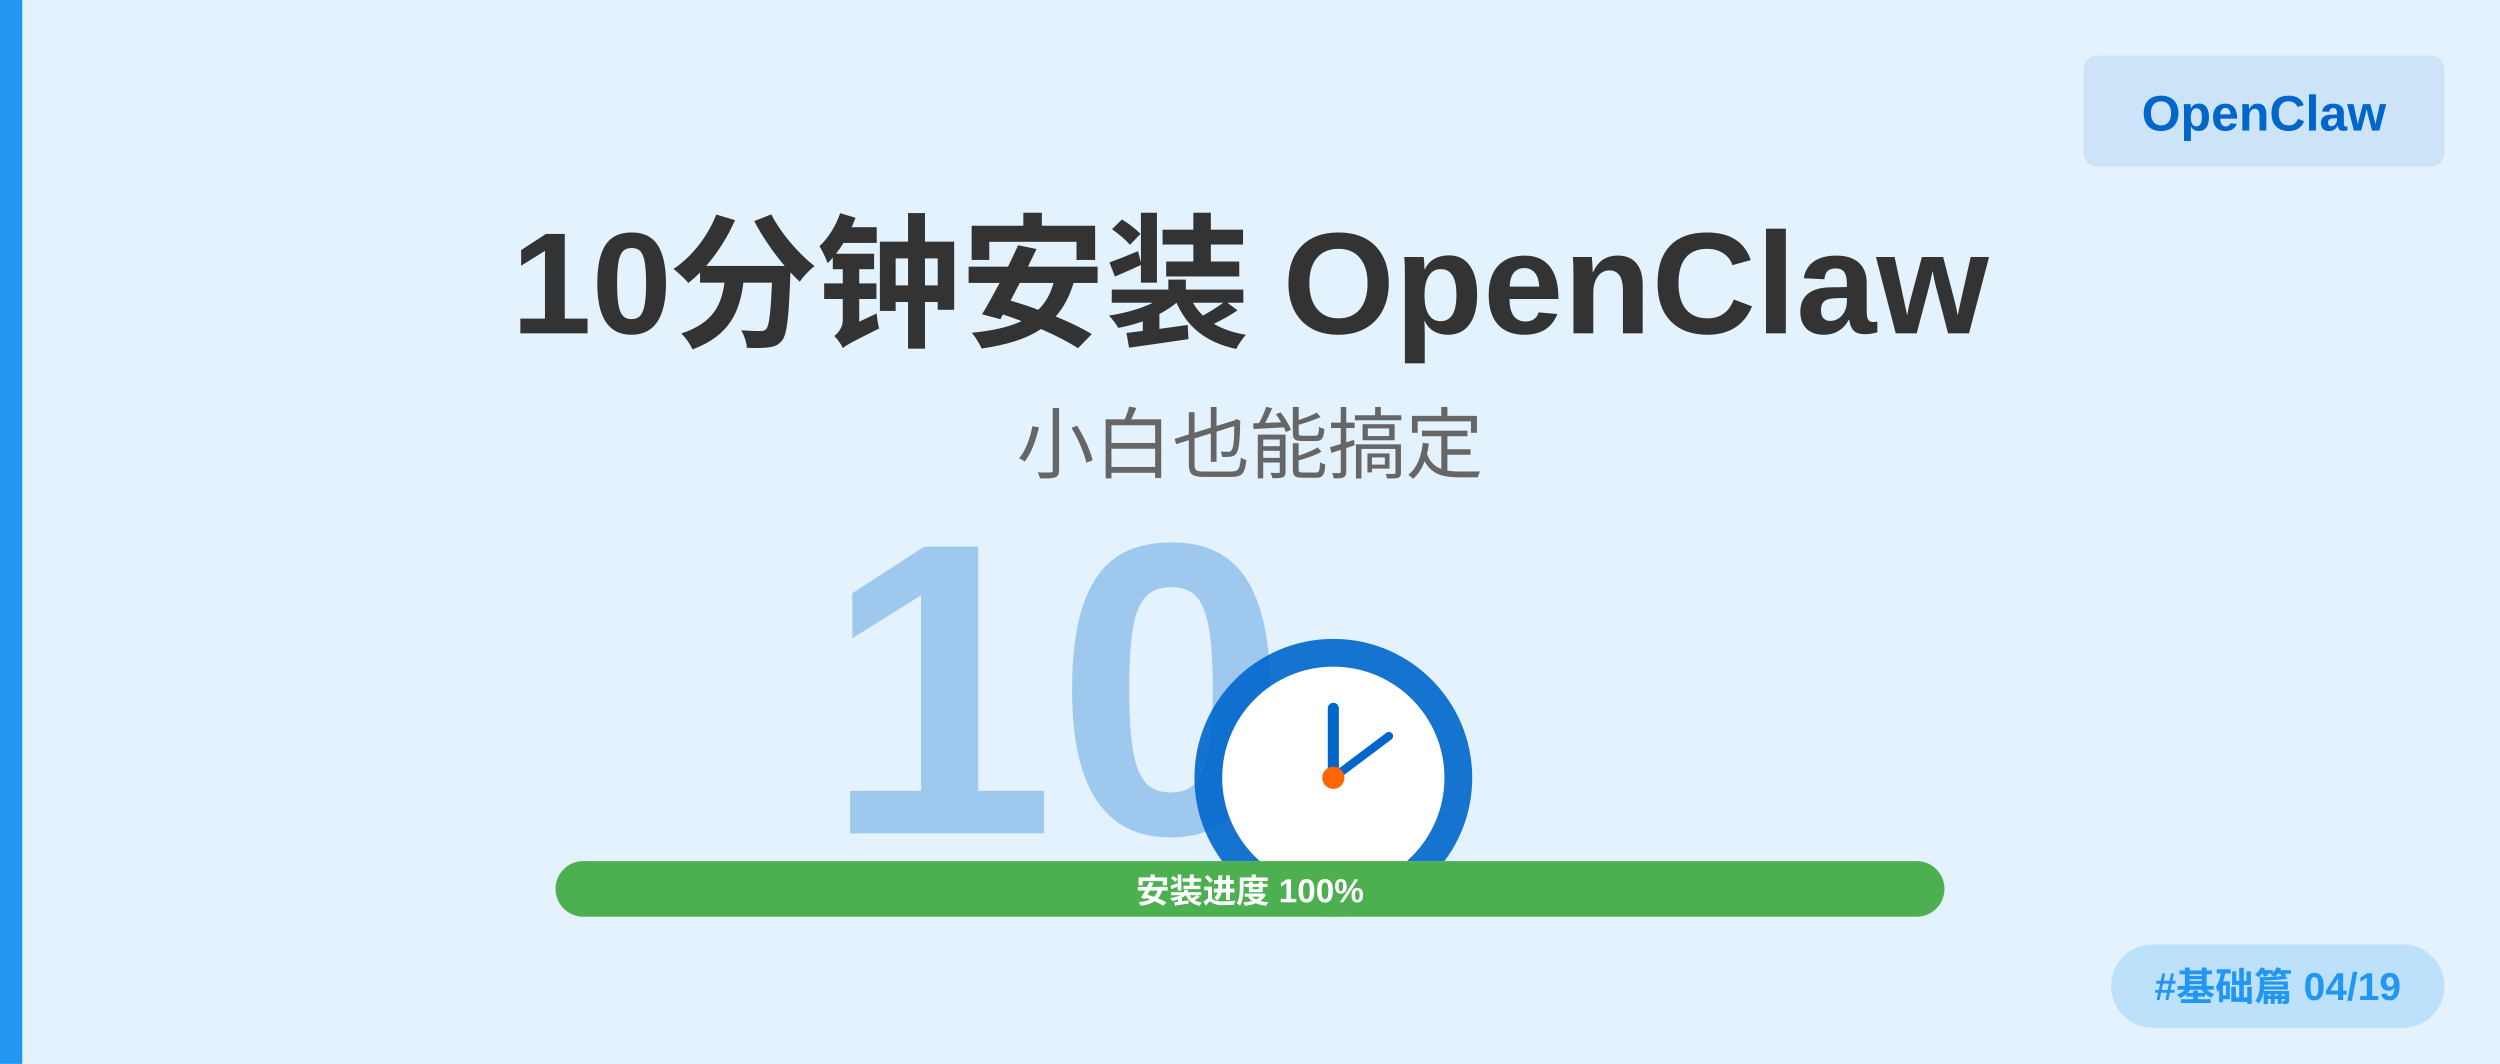
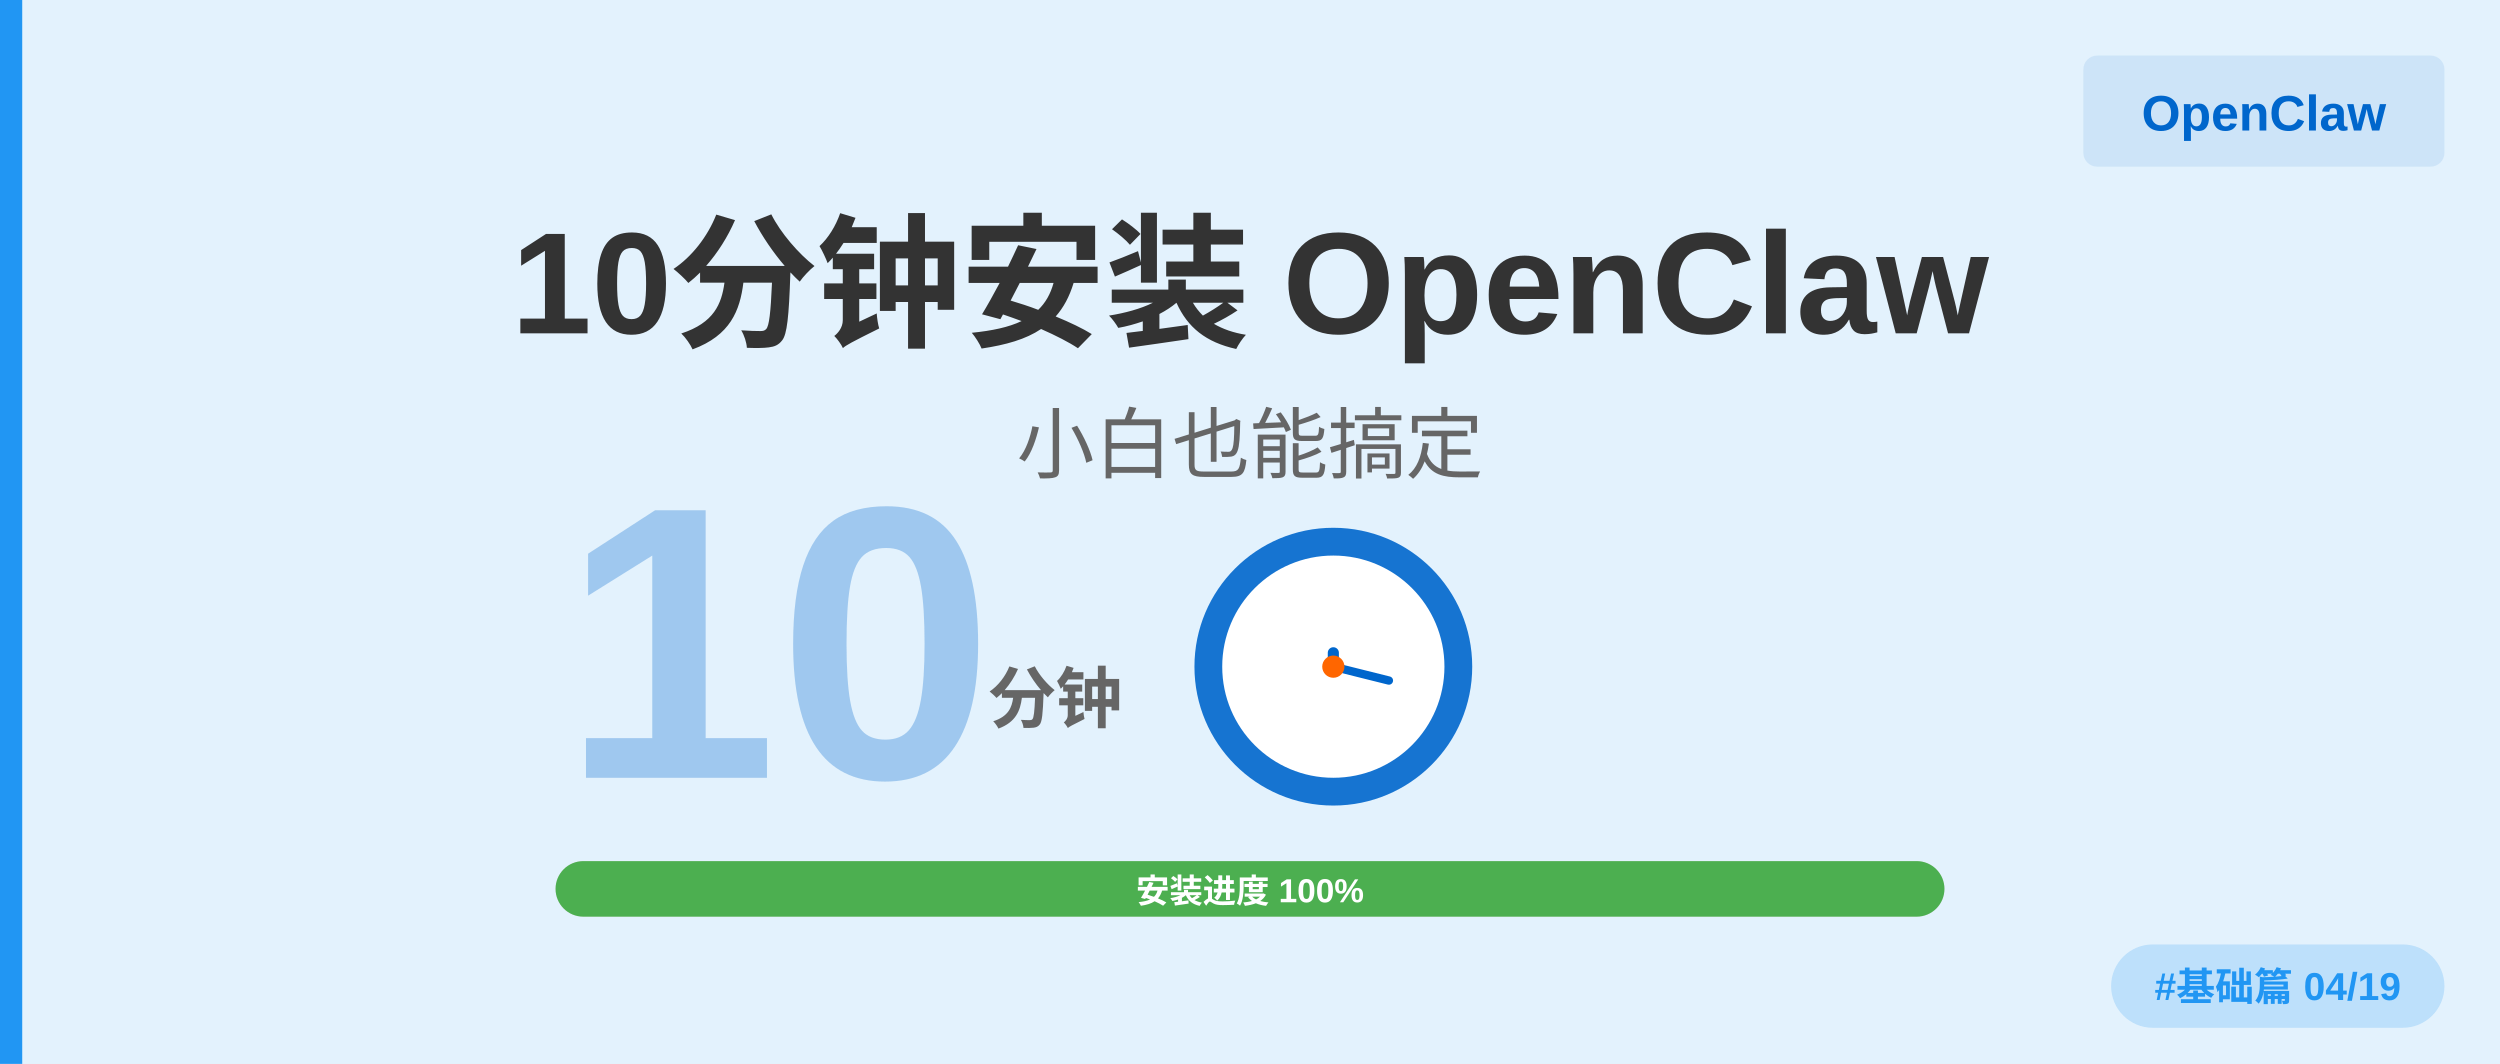
<svg xmlns="http://www.w3.org/2000/svg" viewBox="0 0 900 383">
  <rect width="900" height="383" fill="#E3F2FD" />
  <rect width="8" height="383" fill="#2196F3" />
  <rect x="750" y="20" width="130" height="40" rx="5" fill="#0066CC" opacity="0.1" />
  <text x="815" y="47" font-family="Arial, sans-serif" font-size="18" font-weight="bold" fill="#0066CC" text-anchor="middle">OpenClaw</text>
  <text x="450" y="120" font-family="Arial, sans-serif" font-size="52" font-weight="bold" fill="#333333" text-anchor="middle">10分钟安装 OpenClaw</text>
  <text x="450" y="170" font-family="Arial, sans-serif" font-size="28" fill="#666666" text-anchor="middle">小白也能搞定</text>
-   <g transform="translate(280, 200)">
-     <text x="100" y="100" font-family="Arial, sans-serif" font-size="150" font-weight="bold" fill="#0066CC" text-anchor="middle" opacity="0.3">10</text>
-     <circle cx="200" cy="80" r="50" fill="#0066CC" opacity="0.9" />
-     <circle cx="200" cy="80" r="40" fill="#FFFFFF" />
-     <line x1="200" y1="80" x2="200" y2="55" stroke="#0066CC" stroke-width="4" stroke-linecap="round" />
-     <line x1="200" y1="80" x2="220" y2="65" stroke="#0066CC" stroke-width="3" stroke-linecap="round" />
-     <circle cx="200" cy="80" r="4" fill="#FF6600" />
+   <g transform="translate(200, 180)">
+     <text x="80" y="100" font-family="Arial, sans-serif" font-size="140" font-weight="bold" fill="#0066CC" text-anchor="middle" opacity="0.3">10</text>
+     <circle cx="280" cy="60" r="50" fill="#0066CC" opacity="0.9" />
+     <circle cx="280" cy="60" r="40" fill="#FFFFFF" />
+     <line x1="280" y1="60" x2="280" y2="55" stroke="#0066CC" stroke-width="4" stroke-linecap="round" />
+     <line x1="280" y1="60" x2="300" y2="65" stroke="#0066CC" stroke-width="3" stroke-linecap="round" />
+     <circle cx="280" cy="60" r="4" fill="#FF6600" />
+     <text x="180" y="80" font-family="Arial, sans-serif" font-size="24" fill="#666666" text-anchor="middle" font-weight="bold">分钟</text>
  </g>
  <g transform="translate(200, 310)">
    <rect x="0" y="0" width="500" height="20" rx="10" fill="#E0E0E0" />
    <rect x="0" y="0" width="500" height="20" rx="10" fill="#4CAF50" />
    <text x="250" y="15" font-family="Arial, sans-serif" font-size="12" font-weight="bold" fill="#FFFFFF" text-anchor="middle">安装进度 100%</text>
  </g>
  <rect x="760" y="340" width="120" height="30" rx="15" fill="#2196F3" opacity="0.2" />
  <text x="820" y="360" font-family="Arial, sans-serif" font-size="14" fill="#2196F3" text-anchor="middle" font-weight="bold">#基础篇 04/19</text>
</svg>
